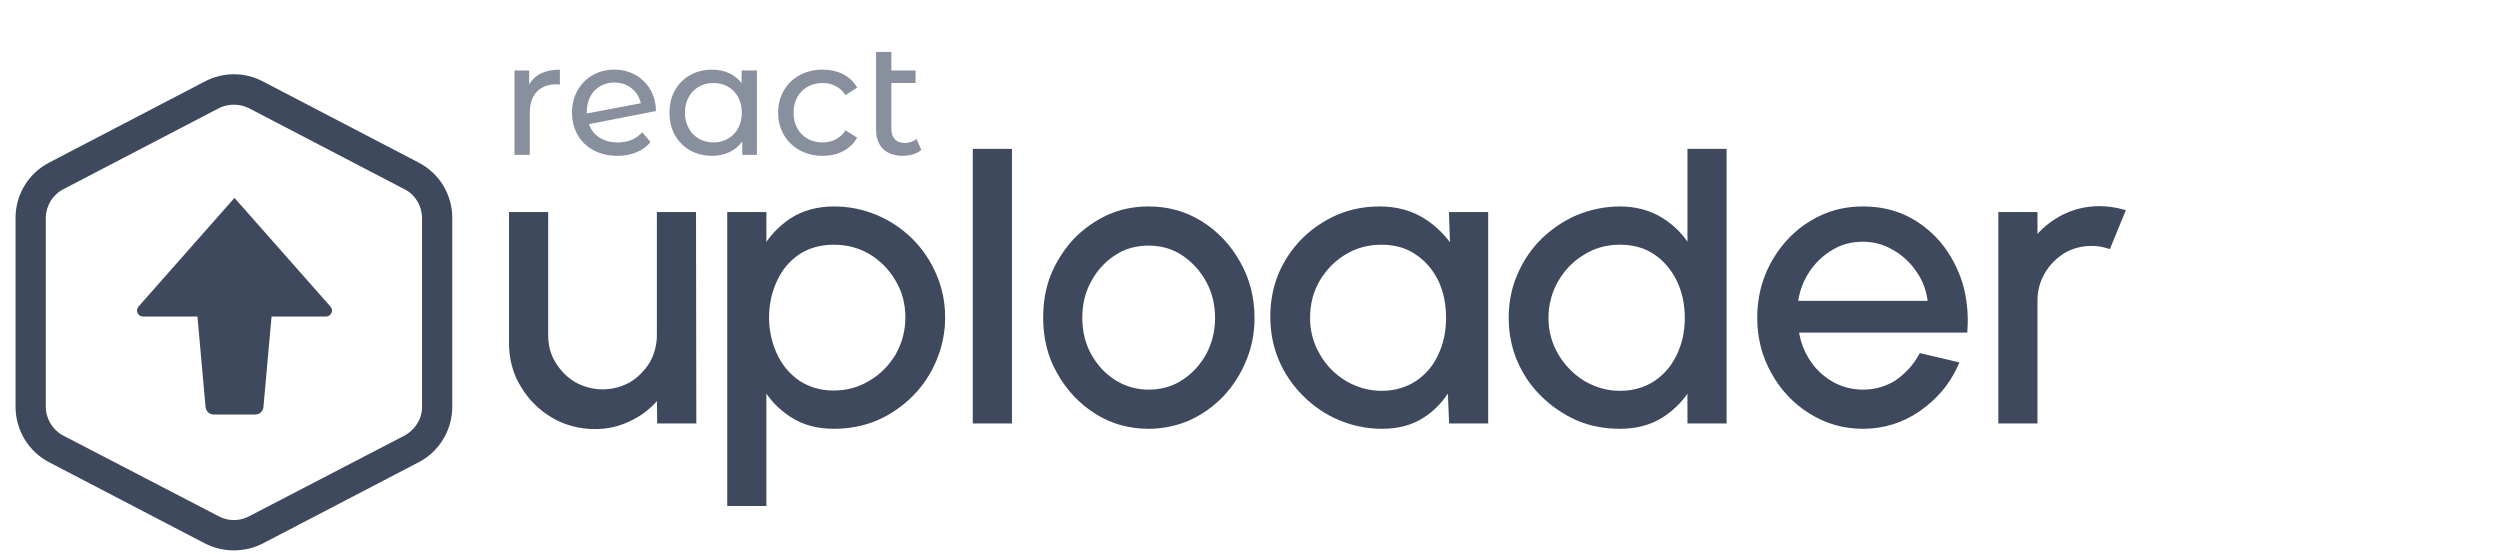
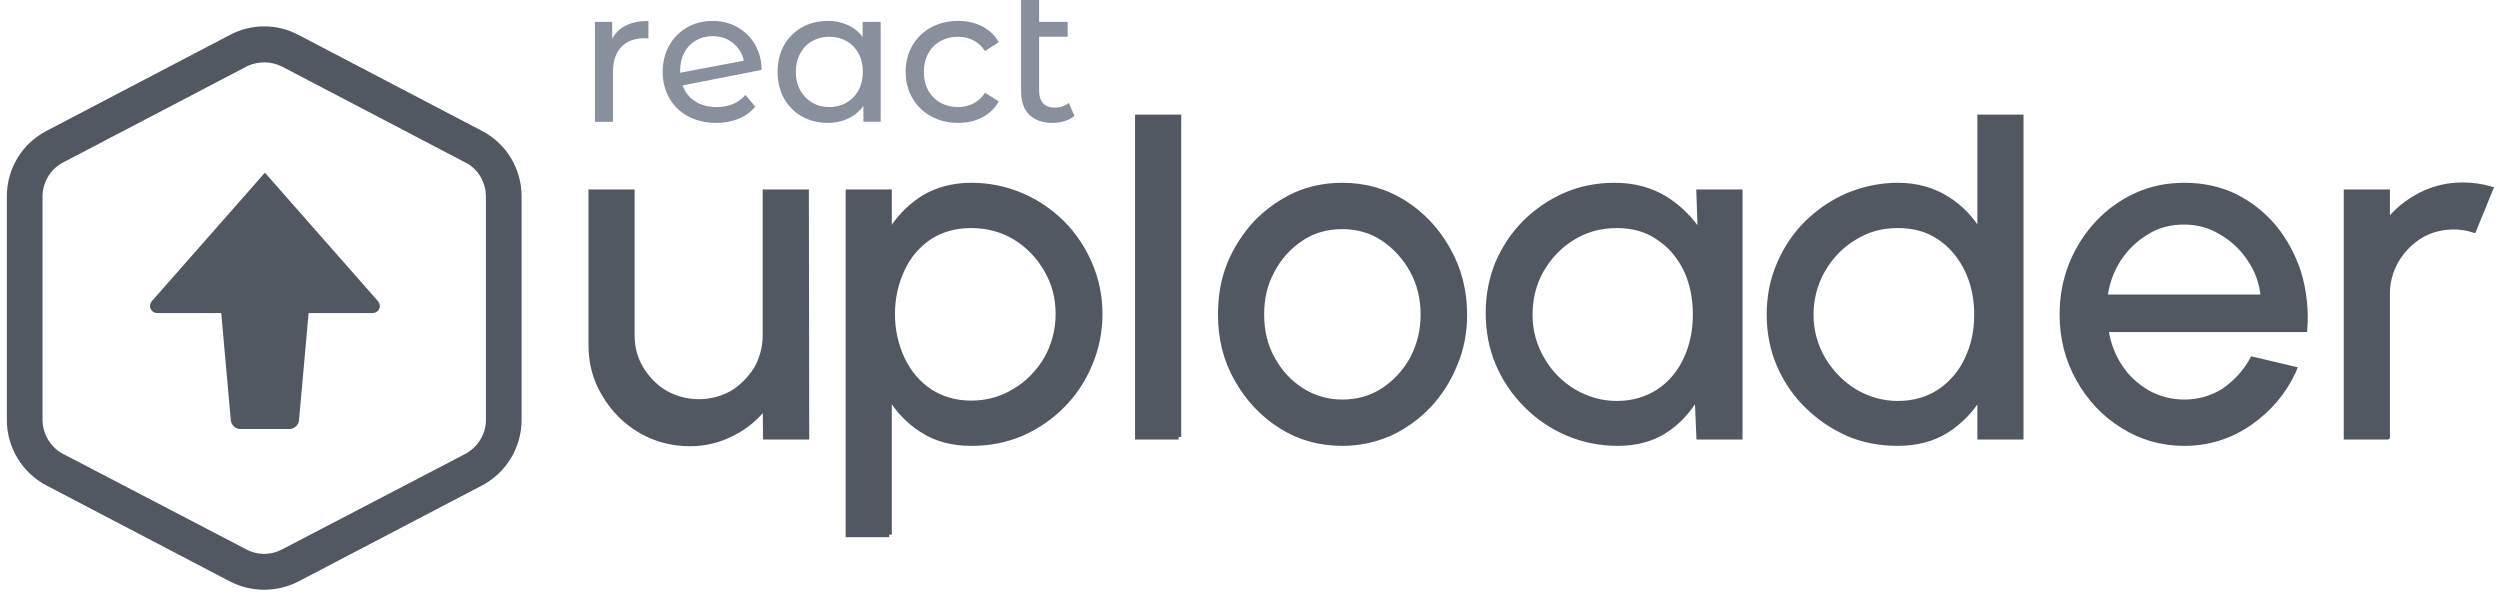
- <svg xmlns="http://www.w3.org/2000/svg" width="565" height="125">
+ <svg xmlns="http://www.w3.org/2000/svg" width="264" height="63">
  <g fill-rule="nonzero" fill="none">
-     <path d="M46.555 122.376a13.93 13.93 0 0 0 12.615 0l35.16-18.319c4.563-2.348 7.381-7.045 7.381-12.145V49.236c0-5.1-2.818-9.729-7.381-12.078L59.17 18.84a13.53 13.53 0 0 0-12.615 0l-35.16 18.318c-4.563 2.349-7.382 6.979-7.382 12.078v42.676c0 5.1 2.819 9.797 7.381 12.145l35.16 18.319Zm9.662-5.1a7.746 7.746 0 0 1-6.978-.134L14.079 98.89l-.269-.135c-2.416-1.409-3.959-4.026-3.959-6.844V48.968c.134-2.818 1.745-5.368 4.227-6.643l35.16-18.318.27-.134a8.193 8.193 0 0 1 6.978.134l35.16 18.318.268.134c2.416 1.342 3.96 3.96 3.96 6.845V92.18c-.068 2.819-1.745 5.368-4.228 6.71l-35.16 18.252-.269.134Zm1.476-24.089c.671 0 1.275-.537 1.342-1.208l1.88-20.935h12.748a.872.872 0 0 0 .805-.537c.135-.268.067-.604-.134-.872L52.996 45.479 31.66 69.635c-.202.268-.269.604-.135.872.135.336.47.537.806.537h12.749l1.878 20.935c.068.671.671 1.208 1.342 1.208h9.394Zm76.832 3.288c2.885 0 5.636-.671 8.186-2.013 2.55-1.275 4.563-3.02 6.24-5.167l.067 5.905h7.851l-.067-46.769h-7.85v27.31c0 2.349-.605 4.496-1.678 6.442-1.208 1.878-2.751 3.489-4.63 4.63-1.946 1.073-4.093 1.677-6.442 1.677-2.348 0-4.496-.604-6.441-1.677-1.946-1.141-3.49-2.752-4.63-4.63-1.208-1.946-1.745-4.094-1.745-6.442v-27.31h-7.85v29.055c0 3.489.805 6.71 2.55 9.528 1.677 2.885 3.958 5.166 6.843 6.911 2.886 1.678 6.04 2.55 9.596 2.55Zm38.181 17.379V87.215c1.544 2.751 3.69 4.965 6.308 6.643 2.684 1.745 5.837 2.55 9.46 2.55 3.423 0 6.577-.604 9.596-1.879 2.953-1.275 5.57-3.087 7.85-5.368 2.215-2.214 3.96-4.831 5.235-7.85a24.28 24.28 0 0 0 1.946-9.596c0-3.422-.671-6.576-1.946-9.528-1.275-2.953-3.02-5.57-5.234-7.784-2.282-2.281-4.898-4.026-7.85-5.3a24.28 24.28 0 0 0-9.596-1.947c-3.624 0-6.777.873-9.461 2.55-2.617 1.745-4.764 3.96-6.308 6.71v-7.985h-7.85v65.423h7.85Zm15.702-25.096c-3.087 0-5.704-.805-7.985-2.281-2.282-1.543-4.026-3.623-5.234-6.173a20.135 20.135 0 0 1-1.879-8.589c0-3.154.671-5.972 1.879-8.522 1.208-2.617 2.952-4.63 5.234-6.173 2.281-1.476 4.965-2.214 7.985-2.214 3.086 0 5.905.738 8.387 2.214a17.172 17.172 0 0 1 6.04 6.173c1.543 2.55 2.28 5.435 2.28 8.522 0 3.22-.805 6.039-2.28 8.656-1.544 2.55-3.557 4.63-6.107 6.106-2.55 1.543-5.3 2.281-8.32 2.281ZM228.2 95.2V34.139h-7.85V95.2h7.85Zm31.404 1.208c3.221 0 6.24-.671 9.059-1.879a24.677 24.677 0 0 0 7.448-5.3 25.356 25.356 0 0 0 5.032-7.852c1.275-2.952 1.88-6.173 1.88-9.528 0-4.563-1.074-8.723-3.222-12.48-2.08-3.69-4.898-6.71-8.454-8.925-3.556-2.214-7.448-3.288-11.743-3.288-3.288 0-6.24.604-9.125 1.88-2.818 1.341-5.301 3.086-7.448 5.3-2.08 2.282-3.825 4.898-5.033 7.85-1.208 2.953-1.744 6.174-1.744 9.663 0 4.496 1.006 8.656 3.153 12.347 2.08 3.69 4.899 6.71 8.455 8.924 3.49 2.214 7.448 3.288 11.742 3.288Zm0-7.85c-2.818 0-5.435-.739-7.783-2.215-2.349-1.476-4.228-3.49-5.637-6.04-1.409-2.482-2.08-5.367-2.08-8.454 0-3.086.604-5.838 2.013-8.387 1.342-2.55 3.221-4.63 5.57-6.174 2.281-1.543 4.965-2.28 7.917-2.28 2.886 0 5.503.737 7.851 2.28a17.457 17.457 0 0 1 5.57 6.107c1.408 2.55 2.08 5.368 2.08 8.454 0 3.02-.672 5.77-2.014 8.32-1.342 2.483-3.22 4.563-5.569 6.107-2.348 1.543-5.032 2.281-7.918 2.281Zm52.81 7.85c3.489 0 6.576-.805 9.125-2.483 2.483-1.61 4.362-3.69 5.838-6.173l.269-.47.335 7.918h7.85V48.431h-7.85l.268 7.985c-1.744-2.684-3.958-4.965-6.777-6.71-2.75-1.677-5.972-2.55-9.662-2.55-3.355 0-6.509.604-9.461 1.88-2.885 1.274-5.502 3.019-7.717 5.233-2.214 2.214-3.959 4.831-5.233 7.784-1.208 2.952-1.812 6.106-1.812 9.46 0 3.423.604 6.644 1.879 9.663 1.275 3.02 3.086 5.636 5.368 7.918 2.281 2.281 4.898 4.093 7.917 5.368 3.02 1.275 6.174 1.946 9.663 1.946Zm-.201-7.582c-2.953 0-5.704-.806-8.254-2.282-2.55-1.543-4.563-3.556-6.039-6.106-1.543-2.617-2.348-5.435-2.348-8.589 0-3.154.738-6.039 2.214-8.589 1.543-2.616 3.49-4.63 6.039-6.173 2.55-1.543 5.3-2.281 8.388-2.281 3.086 0 5.77.738 7.984 2.281 2.282 1.476 4.026 3.556 5.301 6.106 1.208 2.55 1.812 5.435 1.812 8.656 0 3.087-.604 5.972-1.812 8.522-1.207 2.617-2.952 4.63-5.233 6.173-2.282 1.476-4.966 2.282-8.052 2.282Zm53.883 7.582c3.556 0 6.71-.805 9.394-2.483 2.684-1.745 4.83-3.959 6.374-6.643V95.2h7.85V34.139h-7.85v22.21c-1.543-2.751-3.69-4.965-6.374-6.643-2.684-1.677-5.838-2.55-9.394-2.55-3.423 0-6.643.739-9.596 1.946-2.952 1.275-5.569 3.087-7.85 5.301-2.282 2.282-4.026 4.898-5.301 7.918-1.275 2.952-1.88 6.106-1.88 9.528 0 3.355.605 6.509 1.88 9.528 1.275 2.953 3.02 5.57 5.3 7.784 2.282 2.281 4.899 4.026 7.851 5.368 2.953 1.275 6.173 1.879 9.596 1.879Zm0-7.582c-2.953 0-5.704-.806-8.254-2.282a18.129 18.129 0 0 1-6.039-6.106c-1.543-2.617-2.348-5.435-2.348-8.589 0-3.154.805-6.039 2.281-8.589 1.543-2.616 3.49-4.63 5.972-6.106 2.55-1.61 5.301-2.348 8.388-2.348 3.153 0 5.77.738 8.052 2.281 2.214 1.476 3.958 3.556 5.233 6.106 1.275 2.617 1.88 5.502 1.88 8.656 0 3.154-.605 5.972-1.88 8.589-1.207 2.55-2.952 4.563-5.233 6.106-2.282 1.476-4.899 2.282-8.052 2.282Zm54.956 7.582c4.63 0 8.857-1.342 12.615-3.96 3.623-2.549 6.375-5.703 8.253-9.729l.202-.47-7.985-1.878c-1.41 2.55-3.288 4.496-5.502 6.039a14.229 14.229 0 0 1-7.583 2.147c-2.684 0-5.032-.67-7.18-1.879-2.147-1.275-3.891-2.885-5.233-4.965a16.642 16.642 0 0 1-2.55-6.576l-.067-.47h38.113c.268-3.757-.135-7.38-1.141-10.736-1.074-3.287-2.617-6.173-4.697-8.723-2.147-2.55-4.697-4.562-7.582-5.971-2.953-1.41-6.174-2.08-9.663-2.08-3.288 0-6.307.603-9.125 1.878-2.819 1.275-5.301 3.02-7.448 5.301a25.356 25.356 0 0 0-5.033 7.85c-1.208 3.02-1.812 6.174-1.812 9.663 0 4.496 1.074 8.589 3.154 12.28 2.08 3.757 4.965 6.777 8.455 8.924 3.556 2.214 7.448 3.355 11.81 3.355Zm15.165-27.914H405.82c.335-2.684 1.207-5.1 2.616-7.247 1.41-2.147 3.221-3.891 5.368-5.166 2.148-1.342 4.563-1.946 7.247-1.946 2.617 0 4.966.67 7.18 2.013 2.214 1.275 4.026 3.02 5.435 5.166 1.476 2.148 2.281 4.563 2.55 7.18ZM459.972 95.2V67.89c0-2.348.604-4.495 1.745-6.441 1.14-1.946 2.684-3.49 4.63-4.697 1.945-1.141 4.093-1.678 6.441-1.678 1.208 0 2.483.202 3.758.604l3.22-7.85c-1.744-.47-3.489-.739-5.3-.739-2.953 0-5.704.671-8.187 1.946-2.55 1.342-4.63 3.02-6.307 5.234v-5.838h-7.85V95.2h7.85Z" stroke="#3E495D" fill="#3E495D" />
-     <path d="M119.732 35v-9.504c0-2.064.534-3.654 1.602-4.77 1.068-1.116 2.538-1.674 4.41-1.674.336 0 .6.012.792.036V15.74c-1.68 0-3.108.288-4.284.864-1.176.576-2.064 1.416-2.664 2.52V15.92h-3.312V35h3.456Zm19.8.216c1.584 0 3.018-.264 4.302-.792 1.284-.528 2.346-1.296 3.186-2.304l-1.872-2.232c-1.392 1.536-3.228 2.304-5.508 2.304-1.608 0-2.982-.36-4.122-1.08-1.14-.72-1.95-1.74-2.43-3.06l15.156-2.952c-.024-1.848-.456-3.48-1.296-4.896a8.83 8.83 0 0 0-3.384-3.294c-1.416-.78-2.988-1.17-4.716-1.17-1.824 0-3.462.414-4.914 1.242a8.897 8.897 0 0 0-3.42 3.474c-.828 1.488-1.242 3.156-1.242 5.004 0 1.872.426 3.552 1.278 5.04.852 1.488 2.058 2.646 3.618 3.474 1.56.828 3.348 1.242 5.364 1.242Zm-6.912-9.576v-.36c0-1.32.264-2.478.792-3.474a5.736 5.736 0 0 1 2.214-2.322c.948-.552 2.022-.828 3.222-.828 1.512 0 2.808.432 3.888 1.296 1.08.864 1.776 1.992 2.088 3.384L132.62 25.64Zm28.332 9.576c1.416 0 2.712-.276 3.888-.828a7.484 7.484 0 0 0 2.916-2.412V35h3.312V15.92h-3.456v2.88a7.338 7.338 0 0 0-2.88-2.286c-1.152-.516-2.412-.774-3.78-.774-1.848 0-3.504.408-4.968 1.224a8.804 8.804 0 0 0-3.438 3.42c-.828 1.464-1.242 3.156-1.242 5.076 0 1.92.414 3.618 1.242 5.094a8.77 8.77 0 0 0 3.438 3.438c1.464.816 3.12 1.224 4.968 1.224Zm.288-3.024c-1.224 0-2.322-.282-3.294-.846a6.096 6.096 0 0 1-2.304-2.376c-.564-1.02-.846-2.19-.846-3.51 0-1.32.282-2.49.846-3.51.564-1.02 1.332-1.806 2.304-2.358.972-.552 2.07-.828 3.294-.828 1.2 0 2.292.276 3.276.828a5.815 5.815 0 0 1 2.304 2.358c.552 1.02.828 2.19.828 3.51 0 1.32-.276 2.49-.828 3.51a5.936 5.936 0 0 1-2.304 2.376c-.984.564-2.076.846-3.276.846Zm24.696 3.024c1.728 0 3.27-.354 4.626-1.062a7.549 7.549 0 0 0 3.15-3.042l-2.628-1.656c-.6.912-1.344 1.596-2.232 2.052-.888.456-1.872.684-2.952.684-1.248 0-2.37-.276-3.366-.828a5.9 5.9 0 0 1-2.34-2.358c-.564-1.02-.846-2.202-.846-3.546 0-1.32.282-2.49.846-3.51a5.9 5.9 0 0 1 2.34-2.358c.996-.552 2.118-.828 3.366-.828 1.08 0 2.064.228 2.952.684.888.456 1.632 1.14 2.232 2.052l2.628-1.692a7.436 7.436 0 0 0-3.15-3.024c-1.356-.696-2.898-1.044-4.626-1.044-1.944 0-3.678.414-5.202 1.242a9.105 9.105 0 0 0-3.582 3.456c-.864 1.476-1.296 3.15-1.296 5.022 0 1.872.432 3.546 1.296 5.022a9.232 9.232 0 0 0 3.582 3.474c1.524.84 3.258 1.26 5.202 1.26Zm18.108 0a7.82 7.82 0 0 0 2.304-.342c.744-.228 1.368-.558 1.872-.99l-1.08-2.484c-.744.6-1.644.9-2.7.9-.96 0-1.698-.276-2.214-.828-.516-.552-.774-1.344-.774-2.376V18.764h5.472V15.92h-5.472v-4.176h-3.456V29.24c0 1.92.528 3.396 1.584 4.428s2.544 1.548 4.464 1.548Z" fill="#88909E" />
+     <path d="M24.428 61.165a7.645 7.645 0 0 0 6.947 0l19.363-10.127a7.542 7.542 0 0 0 4.065-6.715V20.729c0-2.82-1.552-5.38-4.065-6.678L31.375 3.923a7.425 7.425 0 0 0-6.947 0L5.065 14.051A7.486 7.486 0 0 0 1 20.729v23.594a7.542 7.542 0 0 0 4.065 6.715l19.363 10.127Zm5.32-2.82a4.25 4.25 0 0 1-3.842-.073L6.543 48.18l-.148-.074a4.413 4.413 0 0 1-2.18-3.784V20.58c.074-1.558.96-2.968 2.328-3.672L25.906 6.78l.148-.074a4.496 4.496 0 0 1 3.843.074L49.26 16.908l.148.074c1.33.742 2.18 2.189 2.18 3.784V44.47c-.037 1.558-.961 2.968-2.328 3.71l-19.363 10.09-.148.075Zm.814-13.317c.37 0 .702-.297.739-.668l1.035-11.575h7.02a.48.48 0 0 0 .444-.296c.074-.149.037-.334-.074-.483l-11.75-13.355-11.752 13.355c-.11.149-.147.334-.074.483a.48.48 0 0 0 .444.296h7.02L24.65 44.36c.036.37.369.668.739.668h5.173Zm42.311 1.818a9.543 9.543 0 0 0 4.508-1.113c1.405-.705 2.513-1.67 3.437-2.857l.037 3.265h4.323l-.037-25.858h-4.323v15.1a7.3 7.3 0 0 1-.924 3.56c-.665 1.04-1.515 1.93-2.55 2.56a7.227 7.227 0 0 1-3.547.928 7.227 7.227 0 0 1-3.547-.928c-1.072-.63-1.922-1.52-2.55-2.56-.665-1.075-.96-2.262-.96-3.56v-15.1h-4.324v16.064c0 1.929.443 3.71 1.404 5.268.924 1.595 2.18 2.856 3.77 3.82 1.588.928 3.325 1.41 5.283 1.41ZM93.9 56.454V41.726a10.329 10.329 0 0 0 3.474 3.673c1.478.964 3.215 1.41 5.21 1.41 1.885 0 3.621-.334 5.284-1.04a13.85 13.85 0 0 0 4.324-2.967c1.219-1.224 2.18-2.671 2.882-4.34a13.47 13.47 0 0 0 1.071-5.306c0-1.892-.369-3.635-1.071-5.267-.702-1.633-1.663-3.08-2.882-4.304a13.74 13.74 0 0 0-4.324-2.93 13.326 13.326 0 0 0-5.284-1.076c-1.995 0-3.732.482-5.21 1.41-1.441.964-2.624 2.188-3.474 3.71v-4.416h-4.323v36.17H93.9Zm8.647-13.875c-1.7 0-3.14-.445-4.397-1.261-1.257-.853-2.217-2.003-2.883-3.413a11.169 11.169 0 0 1-1.034-4.749c0-1.743.37-3.301 1.034-4.711a8.125 8.125 0 0 1 2.883-3.413c1.256-.816 2.734-1.224 4.397-1.224 1.7 0 3.252.408 4.62 1.224a9.477 9.477 0 0 1 3.325 3.413c.85 1.41 1.256 3.005 1.256 4.711 0 1.781-.443 3.34-1.256 4.786-.85 1.41-1.959 2.56-3.363 3.376-1.404.853-2.92 1.261-4.582 1.261Zm21.914 3.562V12.38h-4.324v33.76h4.324Zm17.294.667c1.774 0 3.437-.37 4.989-1.038a13.59 13.59 0 0 0 4.102-2.931 14.025 14.025 0 0 0 2.771-4.34c.702-1.633 1.035-3.413 1.035-5.268 0-2.523-.591-4.823-1.774-6.9-1.145-2.041-2.697-3.71-4.656-4.935-1.958-1.224-4.102-1.817-6.467-1.817-1.81 0-3.436.333-5.025 1.038a14.064 14.064 0 0 0-4.102 2.931c-1.145 1.261-2.106 2.708-2.771 4.34-.665 1.633-.961 3.414-.961 5.343 0 2.485.554 4.785 1.737 6.826 1.145 2.04 2.697 3.71 4.656 4.934 1.921 1.224 4.101 1.817 6.466 1.817Zm0-4.34a7.9 7.9 0 0 1-4.286-1.224c-1.293-.816-2.328-1.93-3.104-3.34-.776-1.372-1.146-2.967-1.146-4.673 0-1.707.333-3.228 1.109-4.638a9.096 9.096 0 0 1 3.067-3.413c1.256-.853 2.735-1.26 4.36-1.26 1.59 0 3.03.407 4.324 1.26a9.637 9.637 0 0 1 3.067 3.376c.776 1.41 1.145 2.968 1.145 4.675 0 1.669-.37 3.19-1.108 4.6a9.273 9.273 0 0 1-3.067 3.376c-1.294.853-2.772 1.261-4.36 1.261Zm29.083 4.34c1.921 0 3.621-.445 5.025-1.372 1.368-.89 2.402-2.04 3.215-3.413l.148-.26.185 4.378h4.323V20.283h-4.323l.148 4.415c-.961-1.484-2.18-2.745-3.733-3.71-1.515-.927-3.288-1.41-5.32-1.41-1.848 0-3.585.334-5.211 1.04a13.945 13.945 0 0 0-4.25 2.893c-1.219 1.224-2.18 2.671-2.882 4.303-.665 1.633-.997 3.376-.997 5.231 0 1.892.332 3.673 1.034 5.342.702 1.67 1.7 3.116 2.956 4.378a13.594 13.594 0 0 0 4.36 2.968c1.664.704 3.4 1.075 5.322 1.075Zm-.111-4.192c-1.626 0-3.14-.445-4.545-1.261-1.404-.853-2.513-1.966-3.326-3.376a9.158 9.158 0 0 1-1.293-4.748c0-1.744.406-3.34 1.22-4.749.85-1.447 1.92-2.56 3.325-3.413 1.404-.853 2.92-1.261 4.619-1.261 1.7 0 3.178.408 4.397 1.261 1.257.816 2.218 1.966 2.92 3.376.665 1.41.997 3.005.997 4.786 0 1.706-.332 3.301-.997 4.711a8.125 8.125 0 0 1-2.883 3.413c-1.256.816-2.734 1.261-4.434 1.261Zm29.674 4.192c1.958 0 3.695-.445 5.173-1.372 1.478-.965 2.66-2.189 3.51-3.673v4.378h4.324V12.38h-4.323v12.28a10.118 10.118 0 0 0-3.51-3.673c-1.479-.927-3.216-1.41-5.174-1.41-1.885 0-3.659.409-5.284 1.076-1.626.705-3.067 1.707-4.324 2.931a13.55 13.55 0 0 0-2.92 4.378c-.701 1.632-1.034 3.376-1.034 5.268 0 1.855.333 3.598 1.035 5.268.702 1.632 1.663 3.079 2.92 4.303 1.256 1.261 2.697 2.226 4.323 2.968 1.625.705 3.4 1.038 5.284 1.038Zm0-4.192c-1.626 0-3.141-.445-4.545-1.261a10.004 10.004 0 0 1-3.326-3.376 9.158 9.158 0 0 1-1.293-4.748 9.39 9.39 0 0 1 1.256-4.749c.85-1.447 1.921-2.56 3.289-3.376 1.404-.89 2.919-1.298 4.619-1.298 1.737 0 3.178.408 4.434 1.261 1.22.816 2.18 1.966 2.882 3.376.702 1.447 1.035 3.042 1.035 4.786 0 1.743-.333 3.301-1.035 4.748a8.25 8.25 0 0 1-2.882 3.376c-1.256.816-2.697 1.261-4.434 1.261Zm30.265 4.192c2.55 0 4.877-.742 6.947-2.188 1.995-1.41 3.51-3.154 4.545-5.38l.11-.26-4.397-1.038c-.776 1.41-1.81 2.486-3.03 3.339a7.813 7.813 0 0 1-4.175 1.187 7.859 7.859 0 0 1-3.954-1.039c-1.183-.705-2.143-1.595-2.882-2.745a9.222 9.222 0 0 1-1.405-3.636l-.037-.26h20.99a16.586 16.586 0 0 0-.629-5.935c-.591-1.818-1.441-3.413-2.587-4.823-1.182-1.41-2.586-2.522-4.175-3.301-1.626-.78-3.4-1.15-5.321-1.15-1.811 0-3.474.333-5.026 1.038a12.814 12.814 0 0 0-4.102 2.931 14.025 14.025 0 0 0-2.77 4.34c-.666 1.67-.999 3.414-.999 5.343 0 2.485.592 4.748 1.737 6.789 1.146 2.077 2.735 3.746 4.656 4.934 1.959 1.224 4.102 1.854 6.504 1.854Zm8.35-15.432h-16.738c.184-1.484.665-2.82 1.44-4.007a9.07 9.07 0 0 1 2.957-2.856c1.182-.742 2.513-1.076 3.99-1.076 1.442 0 2.735.37 3.955 1.113a8.834 8.834 0 0 1 2.993 2.856c.813 1.187 1.256 2.523 1.404 3.97ZM252.1 46.14v-15.1a6.95 6.95 0 0 1 .96-3.56c.629-1.076 1.479-1.93 2.55-2.597 1.072-.631 2.255-.928 3.548-.928.665 0 1.367.111 2.07.334L263 19.95a11.09 11.09 0 0 0-2.92-.408 9.74 9.74 0 0 0-4.507 1.075c-1.405.742-2.55 1.67-3.474 2.894v-3.228h-4.323v25.858h4.323Z" stroke="#525862" stroke-width=".552" fill="#525862" />
+     <path d="M64.727 12.858V7.603c0-1.141.294-2.02.882-2.637.588-.617 1.398-.926 2.429-.926.185 0 .33.007.436.02V2.21c-.925 0-1.712.159-2.36.477a3.253 3.253 0 0 0-1.466 1.393V2.31h-1.824v10.549h1.903Zm10.904.12c.872 0 1.662-.147 2.369-.439a4.439 4.439 0 0 0 1.755-1.274l-1.031-1.234c-.767.85-1.778 1.274-3.034 1.274-.885 0-1.642-.199-2.27-.597-.627-.398-1.074-.962-1.338-1.692l8.347-1.632c-.014-1.022-.251-1.924-.714-2.707a4.871 4.871 0 0 0-1.864-1.82c-.78-.432-1.645-.648-2.597-.648-1.004 0-1.906.23-2.706.687a4.91 4.91 0 0 0-1.883 1.92c-.456.823-.684 1.746-.684 2.767 0 1.035.234 1.964.703 2.787a4.887 4.887 0 0 0 1.993 1.92c.859.458 1.844.687 2.954.687Zm-3.807-5.295v-.2c0-.73.146-1.37.437-1.92.29-.55.697-.979 1.219-1.284.522-.305 1.113-.458 1.774-.458.833 0 1.547.24 2.141.717a3.228 3.228 0 0 1 1.15 1.87l-6.72 1.275Zm15.603 5.294a4.96 4.96 0 0 0 2.141-.458 4.125 4.125 0 0 0 1.606-1.333v1.672h1.824V2.308h-1.903v1.593a4.044 4.044 0 0 0-1.586-1.264 5.017 5.017 0 0 0-2.082-.428c-1.018 0-1.93.226-2.736.677a4.858 4.858 0 0 0-1.893 1.89c-.456.81-.684 1.746-.684 2.807 0 1.062.228 2 .684 2.817a4.84 4.84 0 0 0 1.893 1.9c.806.451 1.718.677 2.736.677Zm.159-1.672c-.674 0-1.28-.156-1.814-.468a3.364 3.364 0 0 1-1.27-1.313c-.31-.564-.465-1.211-.465-1.94 0-.73.155-1.377.466-1.941.31-.564.733-.999 1.269-1.304.535-.305 1.14-.458 1.814-.458.66 0 1.262.153 1.804.458.542.305.965.74 1.269 1.304.304.564.456 1.21.456 1.94s-.152 1.377-.456 1.94a3.276 3.276 0 0 1-1.27 1.314 3.552 3.552 0 0 1-1.803.468Zm13.6 1.672c.951 0 1.8-.196 2.547-.587a4.165 4.165 0 0 0 1.735-1.682l-1.447-.915c-.33.504-.74.882-1.23 1.134a3.495 3.495 0 0 1-1.625.378c-.687 0-1.305-.152-1.854-.458a3.256 3.256 0 0 1-1.288-1.303c-.31-.564-.466-1.218-.466-1.96 0-.73.155-1.377.466-1.941.31-.564.74-.999 1.288-1.304.549-.305 1.167-.458 1.854-.458.595 0 1.137.126 1.626.378.489.252.898.63 1.229 1.135l1.447-.936a4.102 4.102 0 0 0-1.735-1.672c-.746-.384-1.596-.577-2.547-.577-1.07 0-2.026.23-2.865.687a5.023 5.023 0 0 0-1.973 1.91c-.475.817-.713 1.742-.713 2.777 0 1.035.238 1.96.713 2.777a5.093 5.093 0 0 0 1.973 1.92c.84.465 1.794.697 2.865.697Zm9.972 0c.436 0 .86-.063 1.269-.189.41-.126.753-.309 1.03-.547l-.594-1.374c-.41.332-.905.498-1.487.498-.529 0-.935-.153-1.22-.458-.283-.305-.425-.743-.425-1.314V3.881h3.013V2.31h-3.013V0h-1.904v9.673c0 1.062.291 1.878.873 2.448.581.57 1.4.856 2.458.856Z" fill="#88909E" />
  </g>
</svg>
